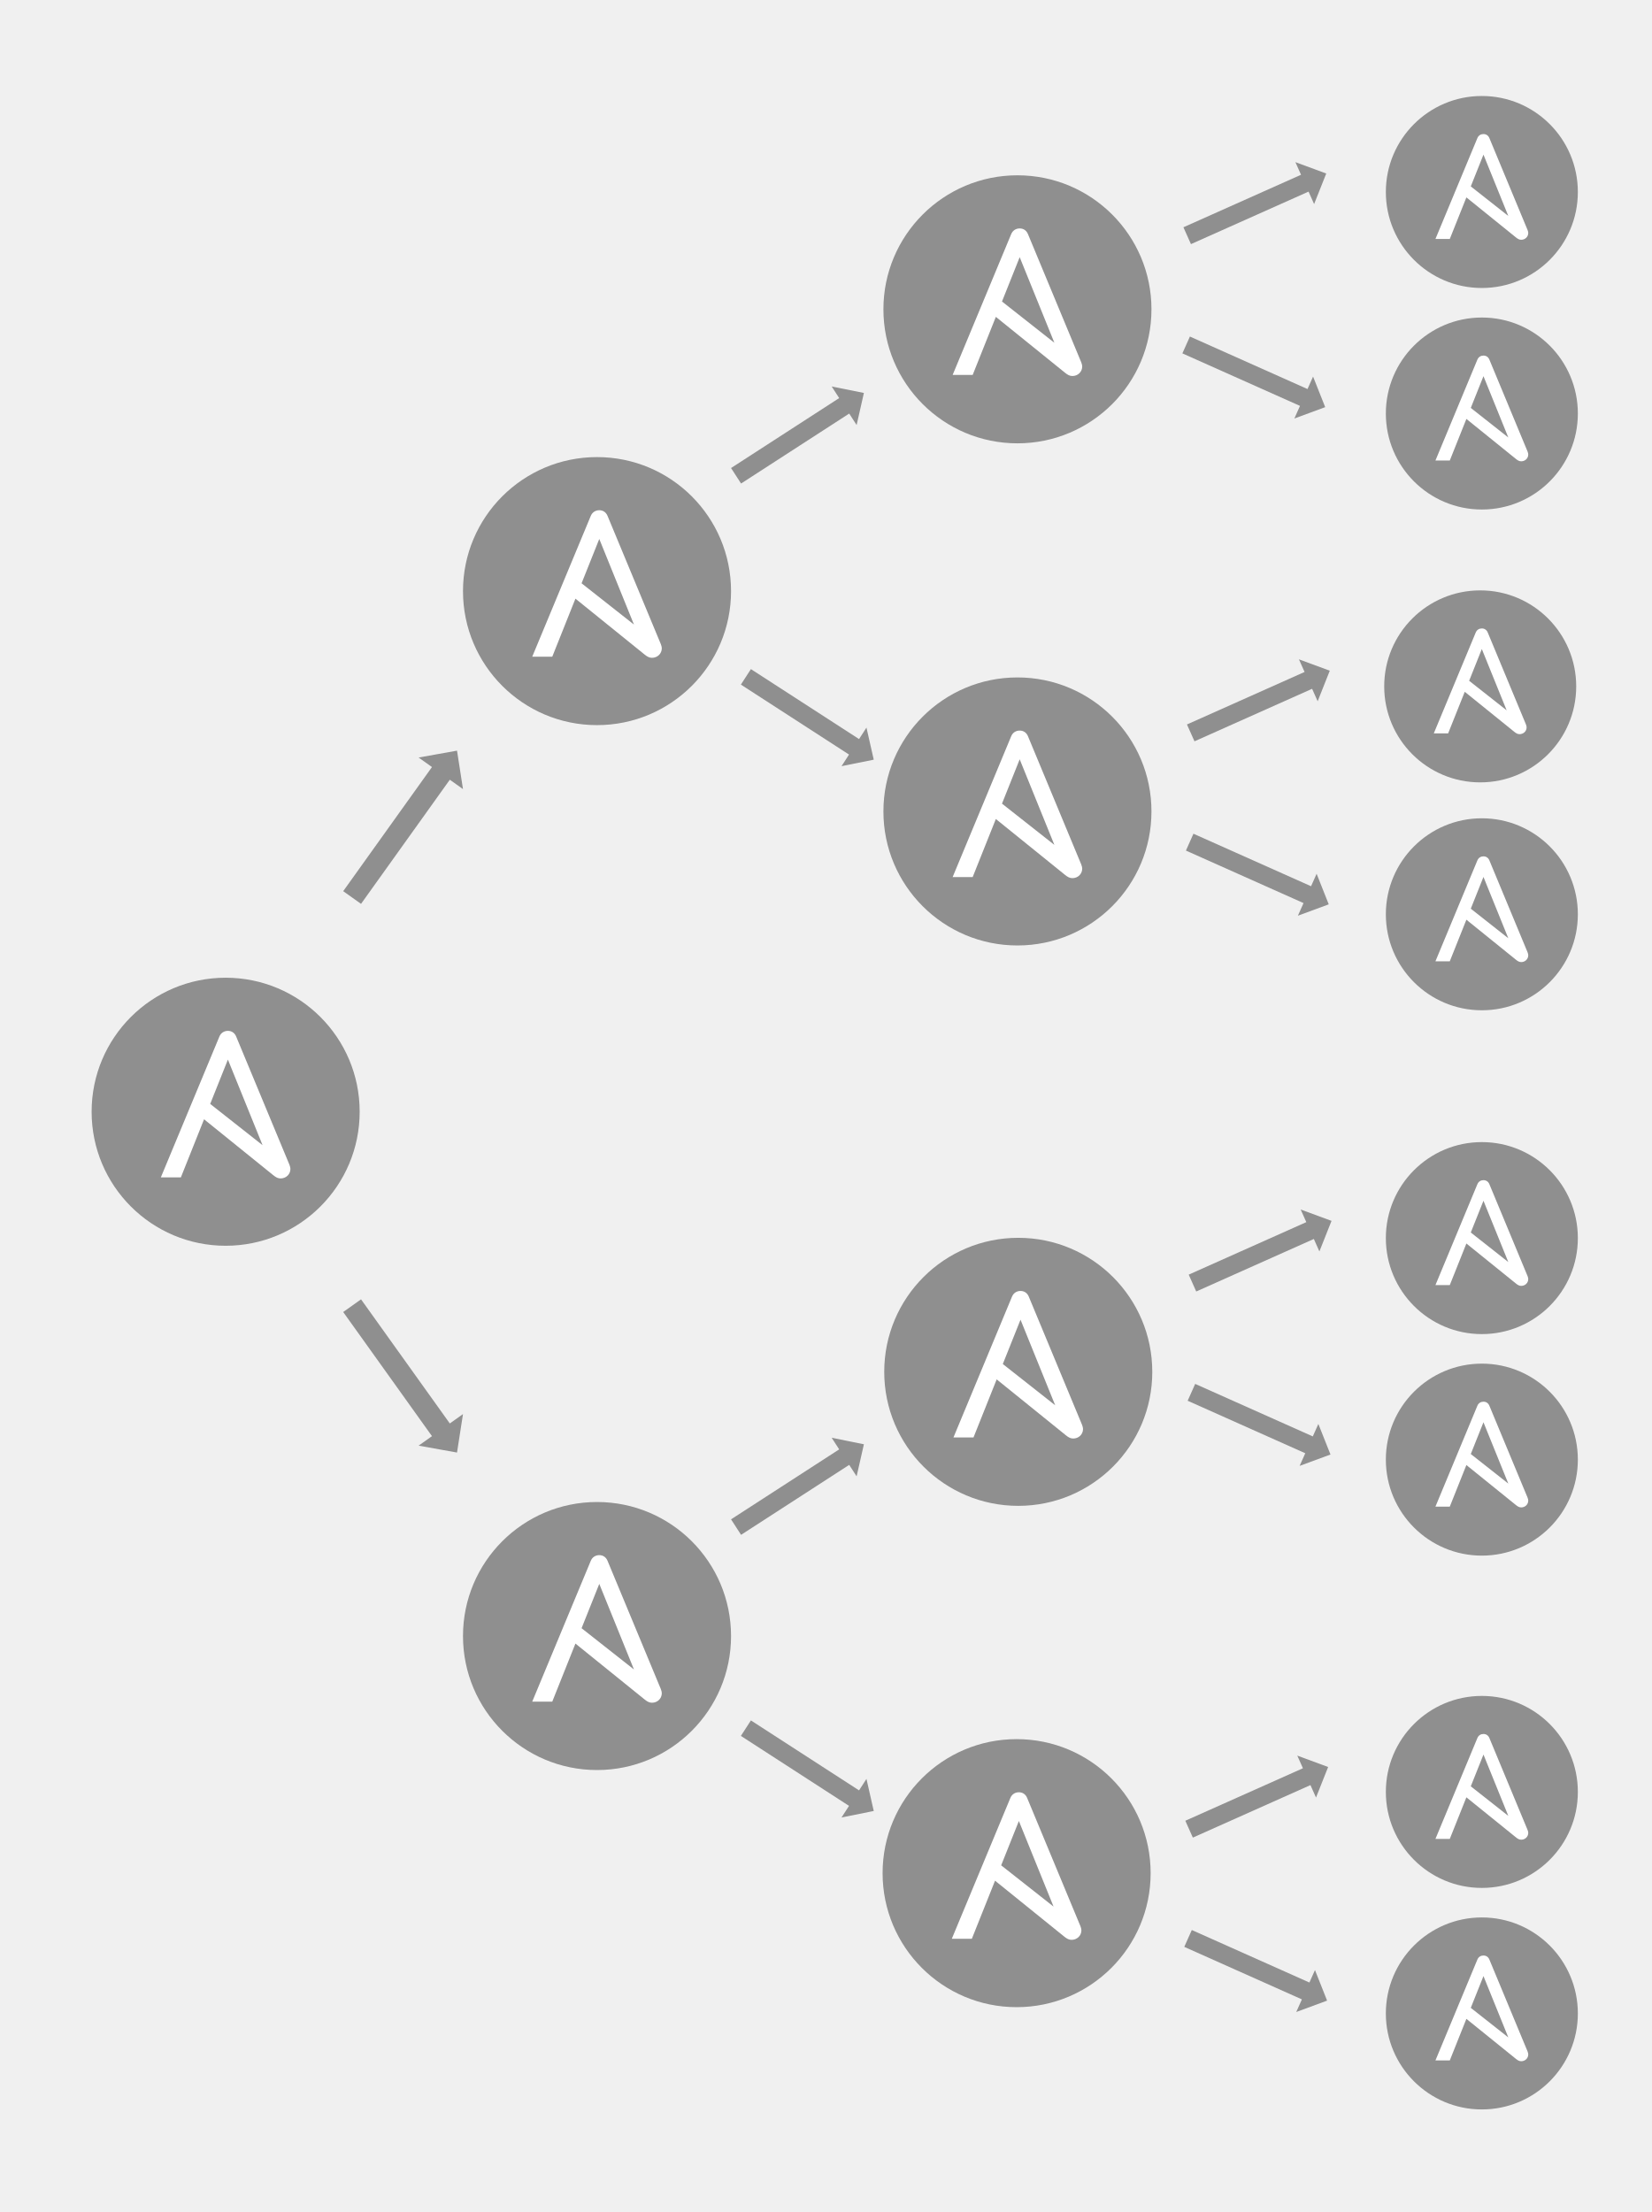
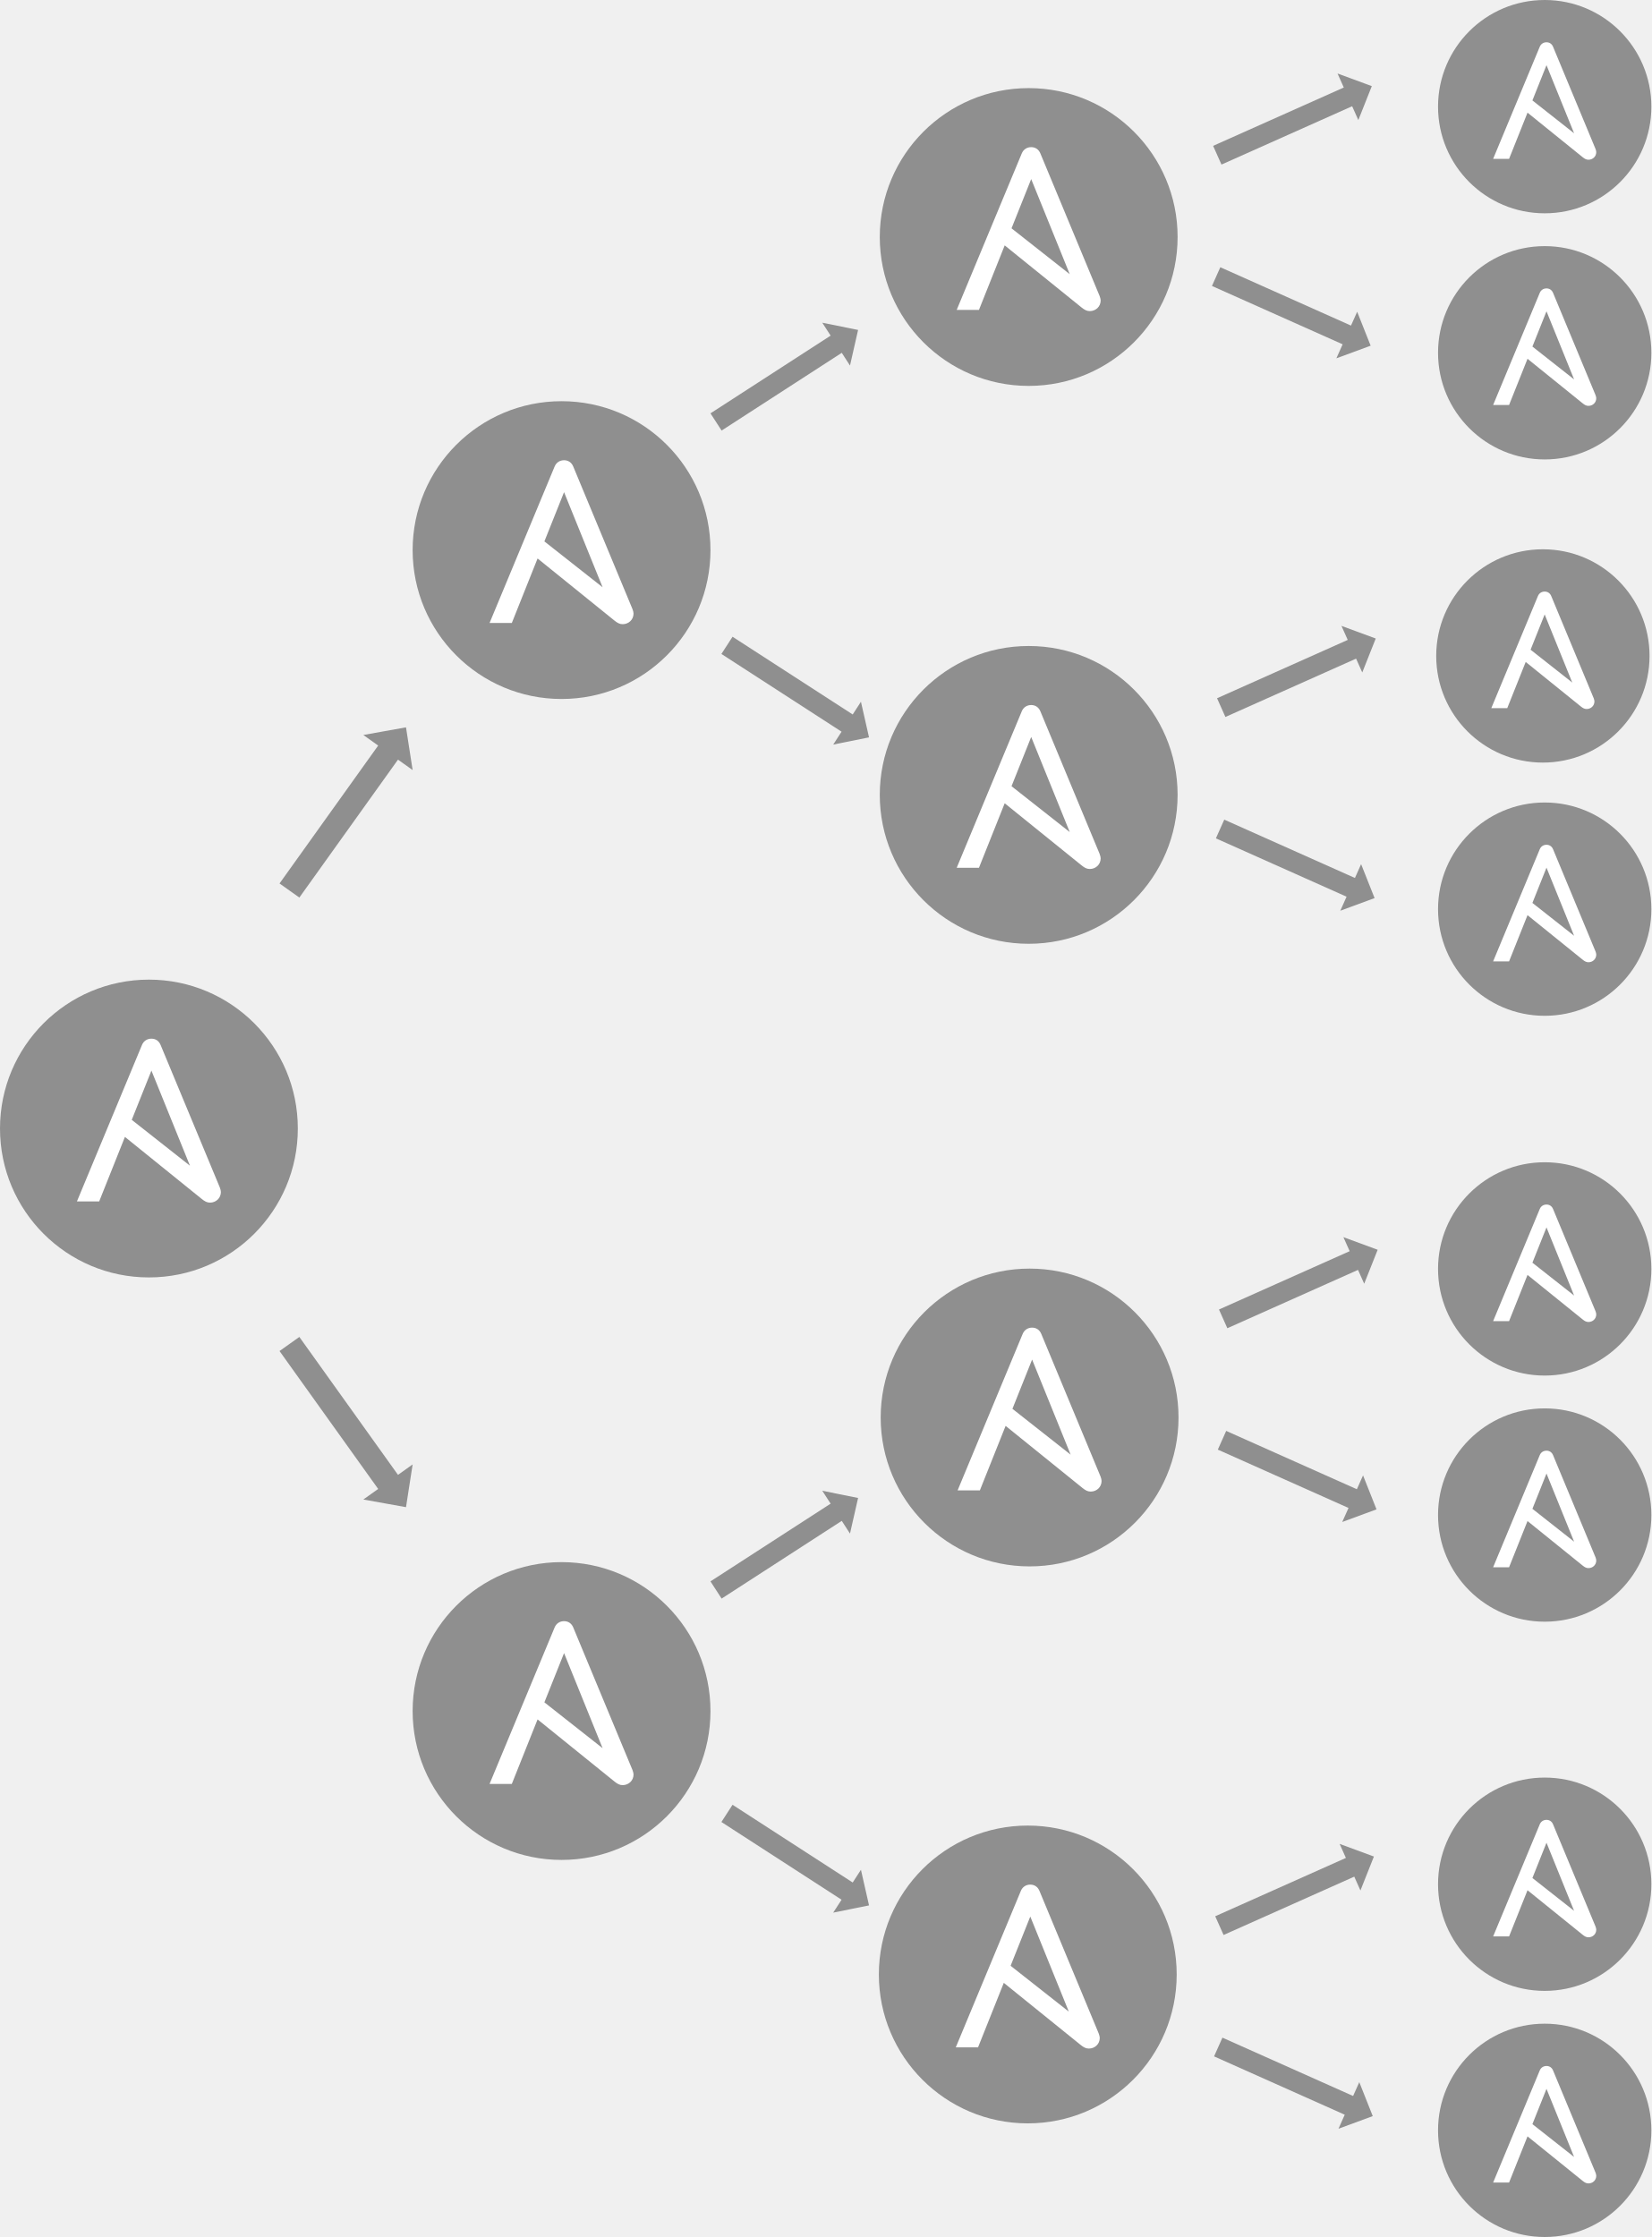
- <svg xmlns="http://www.w3.org/2000/svg" width="298.667" height="400" viewBox="0 0 298.667 400">
-   <path d="M132.19 106.892c0 13.385-10.85 24.234-24.235 24.234-13.384 0-24.235-10.85-24.235-24.234 0-13.384 10.85-24.235 24.235-24.235s24.234 10.851 24.234 24.235" fill="#8f8f8f" />
-   <path d="M108.363 97.462l6.271 15.478-9.473-7.462zm11.14 19.044l-9.646-23.216c-.275-.67-.826-1.023-1.494-1.023-.67 0-1.26.354-1.536 1.023l-10.588 25.465h3.622l4.191-10.5 12.508 10.106c.503.406.866.59 1.338.59.945 0 1.77-.708 1.77-1.73 0-.167-.058-.431-.164-.715z" fill="#fff" />
-   <path d="M208.21 55.935c0 13.385-10.849 24.234-24.234 24.234-13.384 0-24.234-10.85-24.234-24.234 0-13.384 10.85-24.235 24.234-24.235 13.385 0 24.235 10.851 24.235 24.235" fill="#8f8f8f" />
-   <path d="M184.384 46.505l6.272 15.478-9.473-7.462zm11.141 19.044l-9.646-23.216c-.276-.67-.826-1.024-1.495-1.024-.67 0-1.26.355-1.535 1.024L172.26 67.798h3.622l4.19-10.5 12.509 10.106c.503.406.866.59 1.338.59.945 0 1.77-.708 1.77-1.73 0-.167-.058-.431-.165-.715z" fill="#fff" />
-   <path d="M208.21 146.736c0 13.385-10.849 24.234-24.234 24.234-13.384 0-24.234-10.85-24.234-24.234 0-13.384 10.85-24.235 24.234-24.235 13.385 0 24.235 10.851 24.235 24.235" fill="#8f8f8f" />
-   <path d="M184.384 137.306l6.272 15.478-9.473-7.462zm11.141 19.044l-9.646-23.216c-.276-.67-.826-1.023-1.495-1.023-.67 0-1.26.354-1.535 1.023L172.26 158.6h3.622l4.19-10.5 12.509 10.106c.503.407.866.59 1.338.59.945 0 1.77-.708 1.77-1.73 0-.167-.058-.43-.165-.715z" fill="#fff" />
-   <path d="M208.36 248.071c0 13.385-10.85 24.235-24.235 24.235-13.384 0-24.235-10.85-24.235-24.235 0-13.384 10.85-24.234 24.235-24.234s24.234 10.85 24.234 24.234" fill="#8f8f8f" />
-   <path d="M184.533 238.641l6.271 15.479-9.473-7.462zm11.14 19.044l-9.646-23.215c-.275-.67-.826-1.024-1.494-1.024-.67 0-1.26.354-1.536 1.024l-10.588 25.464h3.622l4.191-10.499 12.508 10.105c.503.407.866.59 1.338.59.945 0 1.77-.708 1.77-1.73 0-.166-.058-.43-.164-.715z" fill="#fff" />
-   <path d="M132.19 295.846c0 13.385-10.85 24.234-24.235 24.234-13.384 0-24.235-10.85-24.235-24.234 0-13.384 10.85-24.235 24.235-24.235s24.234 10.85 24.234 24.235" fill="#8f8f8f" />
-   <path d="M108.363 286.416l6.271 15.478-9.473-7.462zm11.14 19.044l-9.646-23.216c-.275-.67-.826-1.024-1.494-1.024-.67 0-1.26.355-1.536 1.024L96.239 307.71h3.622l4.191-10.5 12.508 10.106c.503.406.866.59 1.338.59.945 0 1.77-.708 1.77-1.73 0-.167-.058-.431-.164-.715z" fill="#fff" />
-   <path d="M208.062 338.724c0 13.385-10.85 24.235-24.234 24.235-13.384 0-24.235-10.85-24.235-24.235 0-13.384 10.851-24.234 24.235-24.234 13.385 0 24.234 10.85 24.234 24.234" fill="#8f8f8f" />
-   <path d="M184.236 329.294l6.271 15.478-9.473-7.461zm11.14 19.044l-9.646-23.215c-.275-.67-.826-1.024-1.494-1.024-.67 0-1.26.354-1.536 1.024l-10.588 25.464h3.622l4.192-10.499 12.507 10.105c.503.407.866.59 1.338.59.945 0 1.771-.708 1.771-1.73 0-.167-.059-.43-.165-.715z" fill="#fff" />
-   <path d="M285.312 165.333c0 9.587-7.772 17.358-17.36 17.358-9.586 0-17.358-7.77-17.358-17.358 0-9.587 7.772-17.36 17.359-17.36 9.587 0 17.359 7.773 17.359 17.36" fill="#8f8f8f" />
-   <path d="M268.245 158.578l4.492 11.087-6.785-5.345zm7.98 13.641l-6.91-16.63c-.197-.479-.591-.733-1.07-.733-.48 0-.903.254-1.1.734l-7.584 18.24h2.594l3.002-7.52 8.96 7.238c.36.29.62.423.958.423.677 0 1.268-.508 1.268-1.24 0-.12-.042-.309-.118-.512z" fill="#fff" />
-   <path d="M285.015 124.12c0 9.587-7.772 17.358-17.36 17.358-9.586 0-17.358-7.771-17.358-17.359 0-9.587 7.772-17.359 17.359-17.359 9.587 0 17.359 7.772 17.359 17.36" fill="#8f8f8f" />
-   <path d="M267.948 117.364l4.492 11.088-6.785-5.345zm7.98 13.642l-6.91-16.63c-.197-.48-.591-.733-1.07-.733-.48 0-.903.254-1.1.734l-7.584 18.24h2.594l3.003-7.52 8.959 7.237c.36.292.62.423.958.423.677 0 1.269-.507 1.269-1.24 0-.119-.043-.308-.119-.511z" fill="#fff" />
+ <svg xmlns="http://www.w3.org/2000/svg" width="268.745" height="364.095" viewBox="0 0 268.745 364.095">
+   <path d="M115.623 89.533c0 13.385-10.85 24.234-24.235 24.234-13.384 0-24.235-10.85-24.235-24.234 0-13.384 10.85-24.235 24.235-24.235s24.234 10.851 24.234 24.235" fill="#8f8f8f" />
+   <path d="M91.796 80.103l6.271 15.478-9.473-7.462zm11.14 19.044L93.29 75.931c-.275-.67-.826-1.023-1.494-1.023-.67 0-1.26.354-1.536 1.023l-10.588 25.465h3.622l4.191-10.5 12.508 10.106c.503.406.866.59 1.338.59.945 0 1.77-.708 1.77-1.73 0-.167-.058-.431-.164-.715z" fill="#fff" />
+   <path d="M191.643 38.576c0 13.385-10.849 24.234-24.234 24.234-13.384 0-24.234-10.85-24.234-24.234 0-13.384 10.85-24.235 24.234-24.235 13.385 0 24.235 10.851 24.235 24.235" fill="#8f8f8f" />
+   <path d="M167.817 29.146l6.272 15.478-9.473-7.462zm11.141 19.044l-9.646-23.216c-.276-.67-.826-1.024-1.495-1.024-.67 0-1.26.355-1.535 1.024l-10.589 25.465h3.622l4.19-10.5 12.509 10.106c.503.406.866.59 1.338.59.945 0 1.77-.708 1.77-1.73 0-.167-.058-.431-.165-.715z" fill="#fff" />
+   <path d="M191.643 129.377c0 13.385-10.849 24.234-24.234 24.234-13.384 0-24.234-10.85-24.234-24.234 0-13.384 10.85-24.235 24.234-24.235 13.385 0 24.235 10.851 24.235 24.235" fill="#8f8f8f" />
+   <path d="M167.817 119.947l6.272 15.478-9.473-7.462zm11.141 19.044l-9.646-23.216c-.276-.67-.826-1.023-1.495-1.023-.67 0-1.26.354-1.535 1.023l-10.589 25.466h3.622l4.19-10.5 12.509 10.106c.503.407.866.59 1.338.59.945 0 1.77-.708 1.77-1.73 0-.167-.058-.43-.165-.715z" fill="#fff" />
+   <path d="M191.793 230.712c0 13.385-10.85 24.235-24.235 24.235-13.384 0-24.235-10.85-24.235-24.235 0-13.384 10.85-24.234 24.235-24.234s24.234 10.85 24.234 24.234" fill="#8f8f8f" />
+   <path d="M167.966 221.282l6.271 15.479-9.473-7.462zm11.14 19.044l-9.646-23.215c-.275-.67-.826-1.024-1.494-1.024-.67 0-1.26.354-1.536 1.024l-10.588 25.464h3.622l4.191-10.499 12.508 10.105c.503.407.866.59 1.338.59.945 0 1.77-.708 1.77-1.73 0-.166-.058-.43-.164-.715z" fill="#fff" />
+   <path d="M115.623 278.487c0 13.385-10.85 24.234-24.235 24.234-13.384 0-24.235-10.85-24.235-24.234 0-13.384 10.85-24.235 24.235-24.235s24.234 10.85 24.234 24.235" fill="#8f8f8f" />
+   <path d="M91.796 269.057l6.271 15.478-9.473-7.462zm11.14 19.044l-9.646-23.216c-.275-.67-.826-1.024-1.494-1.024-.67 0-1.26.355-1.536 1.024l-10.588 25.466h3.622l4.191-10.5 12.508 10.106c.503.406.866.59 1.338.59.945 0 1.77-.708 1.77-1.73 0-.167-.058-.431-.164-.715z" fill="#fff" />
+   <path d="M191.495 321.365c0 13.385-10.85 24.235-24.234 24.235-13.384 0-24.235-10.85-24.235-24.235 0-13.384 10.851-24.234 24.235-24.234 13.385 0 24.234 10.85 24.234 24.234" fill="#8f8f8f" />
+   <path d="M167.669 311.935l6.271 15.478-9.473-7.461zm11.14 19.044l-9.646-23.215c-.275-.67-.826-1.024-1.494-1.024-.67 0-1.26.354-1.536 1.024l-10.588 25.464h3.622l4.192-10.499 12.507 10.105c.503.407.866.59 1.338.59.945 0 1.771-.708 1.771-1.73 0-.167-.059-.43-.165-.715z" fill="#fff" />
+   <path d="M268.745 147.974c0 9.587-7.772 17.358-17.36 17.358-9.586 0-17.358-7.77-17.358-17.358 0-9.587 7.772-17.36 17.359-17.36 9.587 0 17.359 7.773 17.359 17.36" fill="#8f8f8f" />
+   <path d="M251.678 141.219l4.492 11.087-6.785-5.345zm7.98 13.641l-6.91-16.63c-.197-.479-.591-.733-1.07-.733-.48 0-.903.254-1.1.734l-7.584 18.24h2.594l3.002-7.52 8.96 7.238c.36.29.62.423.958.423.677 0 1.268-.508 1.268-1.24 0-.12-.042-.309-.118-.512z" fill="#fff" />
+   <path d="M268.448 106.761c0 9.587-7.772 17.358-17.36 17.358-9.586 0-17.358-7.771-17.358-17.359 0-9.587 7.772-17.359 17.359-17.359 9.587 0 17.359 7.772 17.359 17.36" fill="#8f8f8f" />
+   <path d="M251.381 100.005l4.492 11.088-6.785-5.345zm7.98 13.642l-6.91-16.63c-.197-.48-.591-.733-1.07-.733-.48 0-.903.254-1.1.734l-7.584 18.24h2.594l3.003-7.52 8.959 7.237c.36.292.62.423.958.423.677 0 1.269-.507 1.269-1.24 0-.119-.043-.308-.119-.511z" fill="#fff" />
+   <path d="M268.745 57.419c0 9.587-7.772 17.358-17.36 17.358-9.586 0-17.358-7.771-17.358-17.358s7.772-17.36 17.359-17.36c9.587 0 17.359 7.773 17.359 17.36" fill="#8f8f8f" />
+   <path d="M251.678 50.664l4.492 11.087-6.785-5.345zm7.98 13.641l-6.91-16.63c-.197-.479-.591-.733-1.07-.733-.48 0-.903.254-1.1.734l-7.584 18.24h2.594l3.002-7.52 8.96 7.238c.36.29.62.423.958.423.677 0 1.268-.508 1.268-1.24 0-.12-.042-.309-.118-.512z" fill="#fff" />
+   <path d="M268.745 17.359c0 9.588-7.772 17.36-17.36 17.36-9.586 0-17.358-7.772-17.358-17.36C234.027 7.772 241.799 0 251.386 0c9.587 0 17.359 7.772 17.359 17.36" fill="#8f8f8f" />
+   <path d="M251.678 10.604l4.492 11.088-6.785-5.345zm7.98 13.642l-6.91-16.63c-.197-.48-.591-.733-1.07-.733-.48 0-.903.254-1.1.733l-7.584 18.24h2.594l3.002-7.52 8.96 7.238c.36.292.62.423.958.423.677 0 1.268-.507 1.268-1.24a1.64 1.64 0 0 0-.118-.511z" fill="#fff" />
+   <path d="M268.745 206.528c0 9.588-7.772 17.36-17.36 17.36-9.586 0-17.358-7.772-17.358-17.36 0-9.586 7.772-17.359 17.359-17.359 9.587 0 17.359 7.773 17.359 17.36" fill="#8f8f8f" />
+   <path d="M251.678 199.773l4.492 11.088-6.785-5.345zm7.98 13.642l-6.91-16.63c-.197-.479-.591-.733-1.07-.733-.48 0-.903.254-1.1.734l-7.584 18.24h2.594l3.002-7.52 8.96 7.237c.36.292.62.423.958.423.677 0 1.268-.507 1.268-1.24a1.64 1.64 0 0 0-.118-.511z" fill="#fff" />
+   <path d="M268.745 246.588c0 9.587-7.772 17.359-17.36 17.359-9.586 0-17.358-7.772-17.358-17.36 0-9.586 7.772-17.358 17.359-17.358 9.587 0 17.359 7.772 17.359 17.359" fill="#8f8f8f" />
+   <path d="M251.678 239.833l4.492 11.087-6.785-5.345zm7.98 13.641l-6.91-16.629c-.197-.48-.591-.733-1.07-.733-.48 0-.903.253-1.1.733l-7.584 18.24h2.594l3.002-7.52 8.96 7.238c.36.291.62.423.958.423.677 0 1.268-.508 1.268-1.24 0-.12-.042-.308-.118-.512z" fill="#fff" />
+   <path d="M268.745 306.677c0 9.587-7.772 17.359-17.36 17.359-9.586 0-17.358-7.772-17.358-17.36 0-9.586 7.772-17.358 17.359-17.358 9.587 0 17.359 7.772 17.359 17.359" fill="#8f8f8f" />
+   <path d="M251.678 299.921l4.492 11.088-6.785-5.345zm7.98 13.642l-6.91-16.629c-.197-.48-.591-.733-1.07-.733-.48 0-.903.253-1.1.733l-7.584 18.24h2.594l3.002-7.52 8.96 7.238c.36.291.62.423.958.423.677 0 1.268-.508 1.268-1.24 0-.12-.042-.308-.118-.512z" fill="#fff" />
  <g>
-     <path d="M285.312 74.778c0 9.587-7.772 17.358-17.36 17.358-9.586 0-17.358-7.771-17.358-17.358s7.772-17.36 17.359-17.36c9.587 0 17.359 7.773 17.359 17.36" fill="#8f8f8f" />
-     <path d="M268.245 68.023l4.492 11.087-6.785-5.345zm7.98 13.641l-6.91-16.63c-.197-.479-.591-.733-1.07-.733-.48 0-.903.254-1.1.734l-7.584 18.24h2.594l3.002-7.52 8.96 7.238c.36.29.62.423.958.423.677 0 1.268-.508 1.268-1.24 0-.12-.042-.309-.118-.512z" fill="#fff" />
+     <path d="M268.745 346.736c0 9.588-7.772 17.359-17.36 17.359-9.586 0-17.358-7.771-17.358-17.359 0-9.587 7.772-17.36 17.359-17.36 9.587 0 17.359 7.773 17.359 17.36" fill="#8f8f8f" />
+     <path d="M251.678 339.981l4.492 11.087-6.785-5.344zm7.98 13.641l-6.91-16.629c-.197-.48-.591-.733-1.07-.733-.48 0-.903.254-1.1.733l-7.584 18.24h2.594l3.002-7.52 8.96 7.238c.36.291.62.423.958.423.677 0 1.268-.507 1.268-1.24a1.65 1.65 0 0 0-.118-.512z" fill="#fff" />
  </g>
  <g>
-     <path d="M285.312 34.718c0 9.588-7.772 17.36-17.36 17.36-9.586 0-17.358-7.772-17.358-17.36 0-9.587 7.772-17.359 17.359-17.359 9.587 0 17.359 7.772 17.359 17.36" fill="#8f8f8f" />
-     <path d="M268.245 27.963l4.492 11.088-6.785-5.345zm7.98 13.642l-6.91-16.63c-.197-.48-.591-.733-1.07-.733-.48 0-.903.254-1.1.733l-7.584 18.24h2.594l3.002-7.52 8.96 7.238c.36.292.62.423.958.423.677 0 1.268-.507 1.268-1.24 0-.119-.042-.308-.118-.511z" fill="#fff" />
-   </g>
-   <g>
-     <path d="M285.312 223.887c0 9.588-7.772 17.36-17.36 17.36-9.586 0-17.358-7.772-17.358-17.36 0-9.586 7.772-17.359 17.359-17.359 9.587 0 17.359 7.773 17.359 17.36" fill="#8f8f8f" />
-     <path d="M268.245 217.132l4.492 11.088-6.785-5.345zm7.98 13.642l-6.91-16.63c-.197-.479-.591-.733-1.07-.733-.48 0-.903.254-1.1.734l-7.584 18.24h2.594l3.002-7.52 8.96 7.237c.36.292.62.423.958.423.677 0 1.268-.507 1.268-1.24 0-.119-.042-.308-.118-.511z" fill="#fff" />
-   </g>
-   <g>
-     <path d="M285.312 263.947c0 9.587-7.772 17.359-17.36 17.359-9.586 0-17.358-7.772-17.358-17.36 0-9.586 7.772-17.358 17.359-17.358 9.587 0 17.359 7.772 17.359 17.359" fill="#8f8f8f" />
-     <path d="M268.245 257.192l4.492 11.087-6.785-5.345zm7.98 13.641l-6.91-16.629c-.197-.48-.591-.733-1.07-.733-.48 0-.903.253-1.1.733l-7.584 18.24h2.594l3.002-7.52 8.96 7.238c.36.291.62.423.958.423.677 0 1.268-.508 1.268-1.24 0-.12-.042-.308-.118-.512z" fill="#fff" />
-   </g>
-   <g>
-     <path d="M285.312 324.036c0 9.587-7.772 17.359-17.36 17.359-9.586 0-17.358-7.772-17.358-17.36 0-9.586 7.772-17.358 17.359-17.358 9.587 0 17.359 7.772 17.359 17.359" fill="#8f8f8f" />
-     <path d="M268.245 317.28l4.492 11.088-6.785-5.345zm7.98 13.642l-6.91-16.629c-.197-.48-.591-.733-1.07-.733-.48 0-.903.253-1.1.733l-7.584 18.24h2.594l3.002-7.52 8.96 7.238c.36.291.62.423.958.423.677 0 1.268-.508 1.268-1.24 0-.12-.042-.308-.118-.512z" fill="#fff" />
-   </g>
-   <g>
-     <path d="M285.312 364.095c0 9.588-7.772 17.359-17.36 17.359-9.586 0-17.358-7.771-17.358-17.359 0-9.587 7.772-17.36 17.359-17.36 9.587 0 17.359 7.773 17.359 17.36" fill="#8f8f8f" />
-     <path d="M268.245 357.34l4.492 11.087-6.785-5.344zm7.98 13.641l-6.91-16.629c-.197-.48-.591-.733-1.07-.733-.48 0-.903.254-1.1.733l-7.584 18.24h2.594l3.002-7.52 8.96 7.238c.36.291.62.423.958.423.677 0 1.268-.507 1.268-1.24 0-.119-.042-.308-.118-.512z" fill="#fff" />
-   </g>
-   <g>
-     <path d="M65.036 201.039c0 13.385-10.85 24.234-24.235 24.234-13.384 0-24.234-10.85-24.234-24.234 0-13.384 10.85-24.235 24.234-24.235 13.385 0 24.235 10.85 24.235 24.235" fill="#8f8f8f" />
-     <path d="M41.21 191.608l6.27 15.479-9.472-7.462zm11.14 19.045l-9.647-23.216c-.275-.67-.826-1.024-1.494-1.024-.67 0-1.26.355-1.535 1.024l-10.588 25.465h3.622l4.19-10.5 12.509 10.105c.503.407.866.591 1.338.591.944 0 1.77-.708 1.77-1.73 0-.167-.058-.431-.165-.715z" fill="#fff" />
+     <path d="M48.469 183.68c0 13.385-10.85 24.234-24.235 24.234C10.85 207.914 0 197.064 0 183.68c0-13.384 10.85-24.235 24.234-24.235 13.385 0 24.235 10.85 24.235 24.235" fill="#8f8f8f" />
+     <path d="M24.643 174.249l6.27 15.479-9.472-7.462zm11.14 19.045l-9.647-23.216c-.275-.67-.826-1.024-1.494-1.024-.67 0-1.26.355-1.535 1.024l-10.588 25.465h3.622l4.19-10.5 12.509 10.105c.503.407.866.591 1.338.591.944 0 1.77-.708 1.77-1.73 0-.167-.058-.431-.165-.715z" fill="#fff" />
  </g>
  <g fill="#8f8f8f">
-     <path d="M62.058 161.152l16.053-22.447-2.415-1.719 6.944-1.246 1.08 6.955-2.384-1.696-16.053 22.447zM62.058 237.254l16.053 22.447-2.415 1.719 6.944 1.246 1.08-6.955-2.384 1.696-16.053-22.447zM132.19 274.744l19.554-12.65-1.358-2.1 5.827 1.175-1.317 5.797-1.34-2.07-19.554 12.65zM133.97 313.908l19.554 12.65-1.358 2.1 5.828-1.176-1.317-5.797-1.34 2.071-19.555-12.65zM132.19 84.635l19.554-12.65-1.358-2.1 5.827 1.175-1.317 5.797-1.34-2.071-19.554 12.65zM133.97 123.798l19.554 12.65-1.358 2.1 5.828-1.175-1.317-5.797-1.34 2.07-19.555-12.65z" />
+     <path d="M45.491 143.793l16.053-22.447-2.415-1.719 6.944-1.246 1.08 6.955-2.384-1.696-16.053 22.447zm0 76.102l16.053 22.447-2.415 1.719 6.944 1.246 1.08-6.955-2.384 1.696-16.053-22.447zm70.132 37.49l19.554-12.65-1.358-2.1 5.827 1.175-1.317 5.797-1.34-2.07-19.554 12.65zm1.78 39.164l19.554 12.65-1.358 2.1 5.828-1.176-1.317-5.797-1.34 2.071-19.555-12.65zm-1.78-229.273l19.554-12.65-1.358-2.1 5.827 1.175-1.317 5.797-1.34-2.071-19.554 12.65zm1.78 39.163l19.554 12.65-1.358 2.1 5.828-1.175-1.317-5.797-1.34 2.07-19.555-12.65z" />
  </g>
-   <path d="M213.99 41.098l21.267-9.496-1.02-2.282 5.578 2.056-2.192 5.526-1.006-2.252-21.266 9.495zM213.802 63.903l21.267 9.495-1.02 2.283 5.578-2.057-2.192-5.525-1.006 2.252-21.266-9.495zM214.63 131.006l21.267-9.495-1.02-2.283 5.579 2.056-2.193 5.526-1.005-2.252-21.267 9.495zM214.443 153.811l21.266 9.495-1.019 2.283 5.578-2.056-2.193-5.526-1.005 2.252-21.267-9.495zM214.945 230.495L236.212 221l-1.02-2.283 5.578 2.056-2.192 5.526-1.006-2.252-21.266 9.495zM214.757 253.3l21.267 9.495-1.02 2.283 5.578-2.056-2.192-5.526-1.005 2.252-21.267-9.495zM214.333 329.25l21.266-9.495-1.019-2.283 5.578 2.057-2.193 5.525-1.005-2.252-21.267 9.495zM214.145 352.056l21.266 9.495-1.019 2.282 5.578-2.056-2.192-5.526-1.006 2.252-21.267-9.495z" fill="#8f8f8f" />
+   <path d="M197.423 23.739l21.267-9.496-1.02-2.282 5.578 2.056-2.192 5.526-1.006-2.252-21.266 9.495zm-.188 22.805l21.267 9.495-1.02 2.283 5.578-2.057-2.192-5.525-1.006 2.252-21.266-9.495zm.828 67.103l21.267-9.495-1.02-2.283 5.579 2.056-2.193 5.526-1.005-2.252-21.267 9.495zm-.187 22.805l21.266 9.495-1.019 2.283 5.578-2.056-2.193-5.526-1.005 2.252-21.267-9.495zm.502 76.684l21.267-9.495-1.02-2.283 5.578 2.056-2.192 5.526-1.006-2.252-21.266 9.495zm-.188 22.805l21.267 9.495-1.02 2.283 5.578-2.056-2.192-5.526-1.005 2.252-21.267-9.495zm-.424 75.95l21.266-9.495-1.019-2.283 5.578 2.057-2.193 5.525-1.005-2.252-21.267 9.495zm-.188 22.806l21.266 9.495-1.019 2.282 5.578-2.056-2.192-5.526-1.006 2.252-21.267-9.495z" fill="#8f8f8f" />
</svg>
